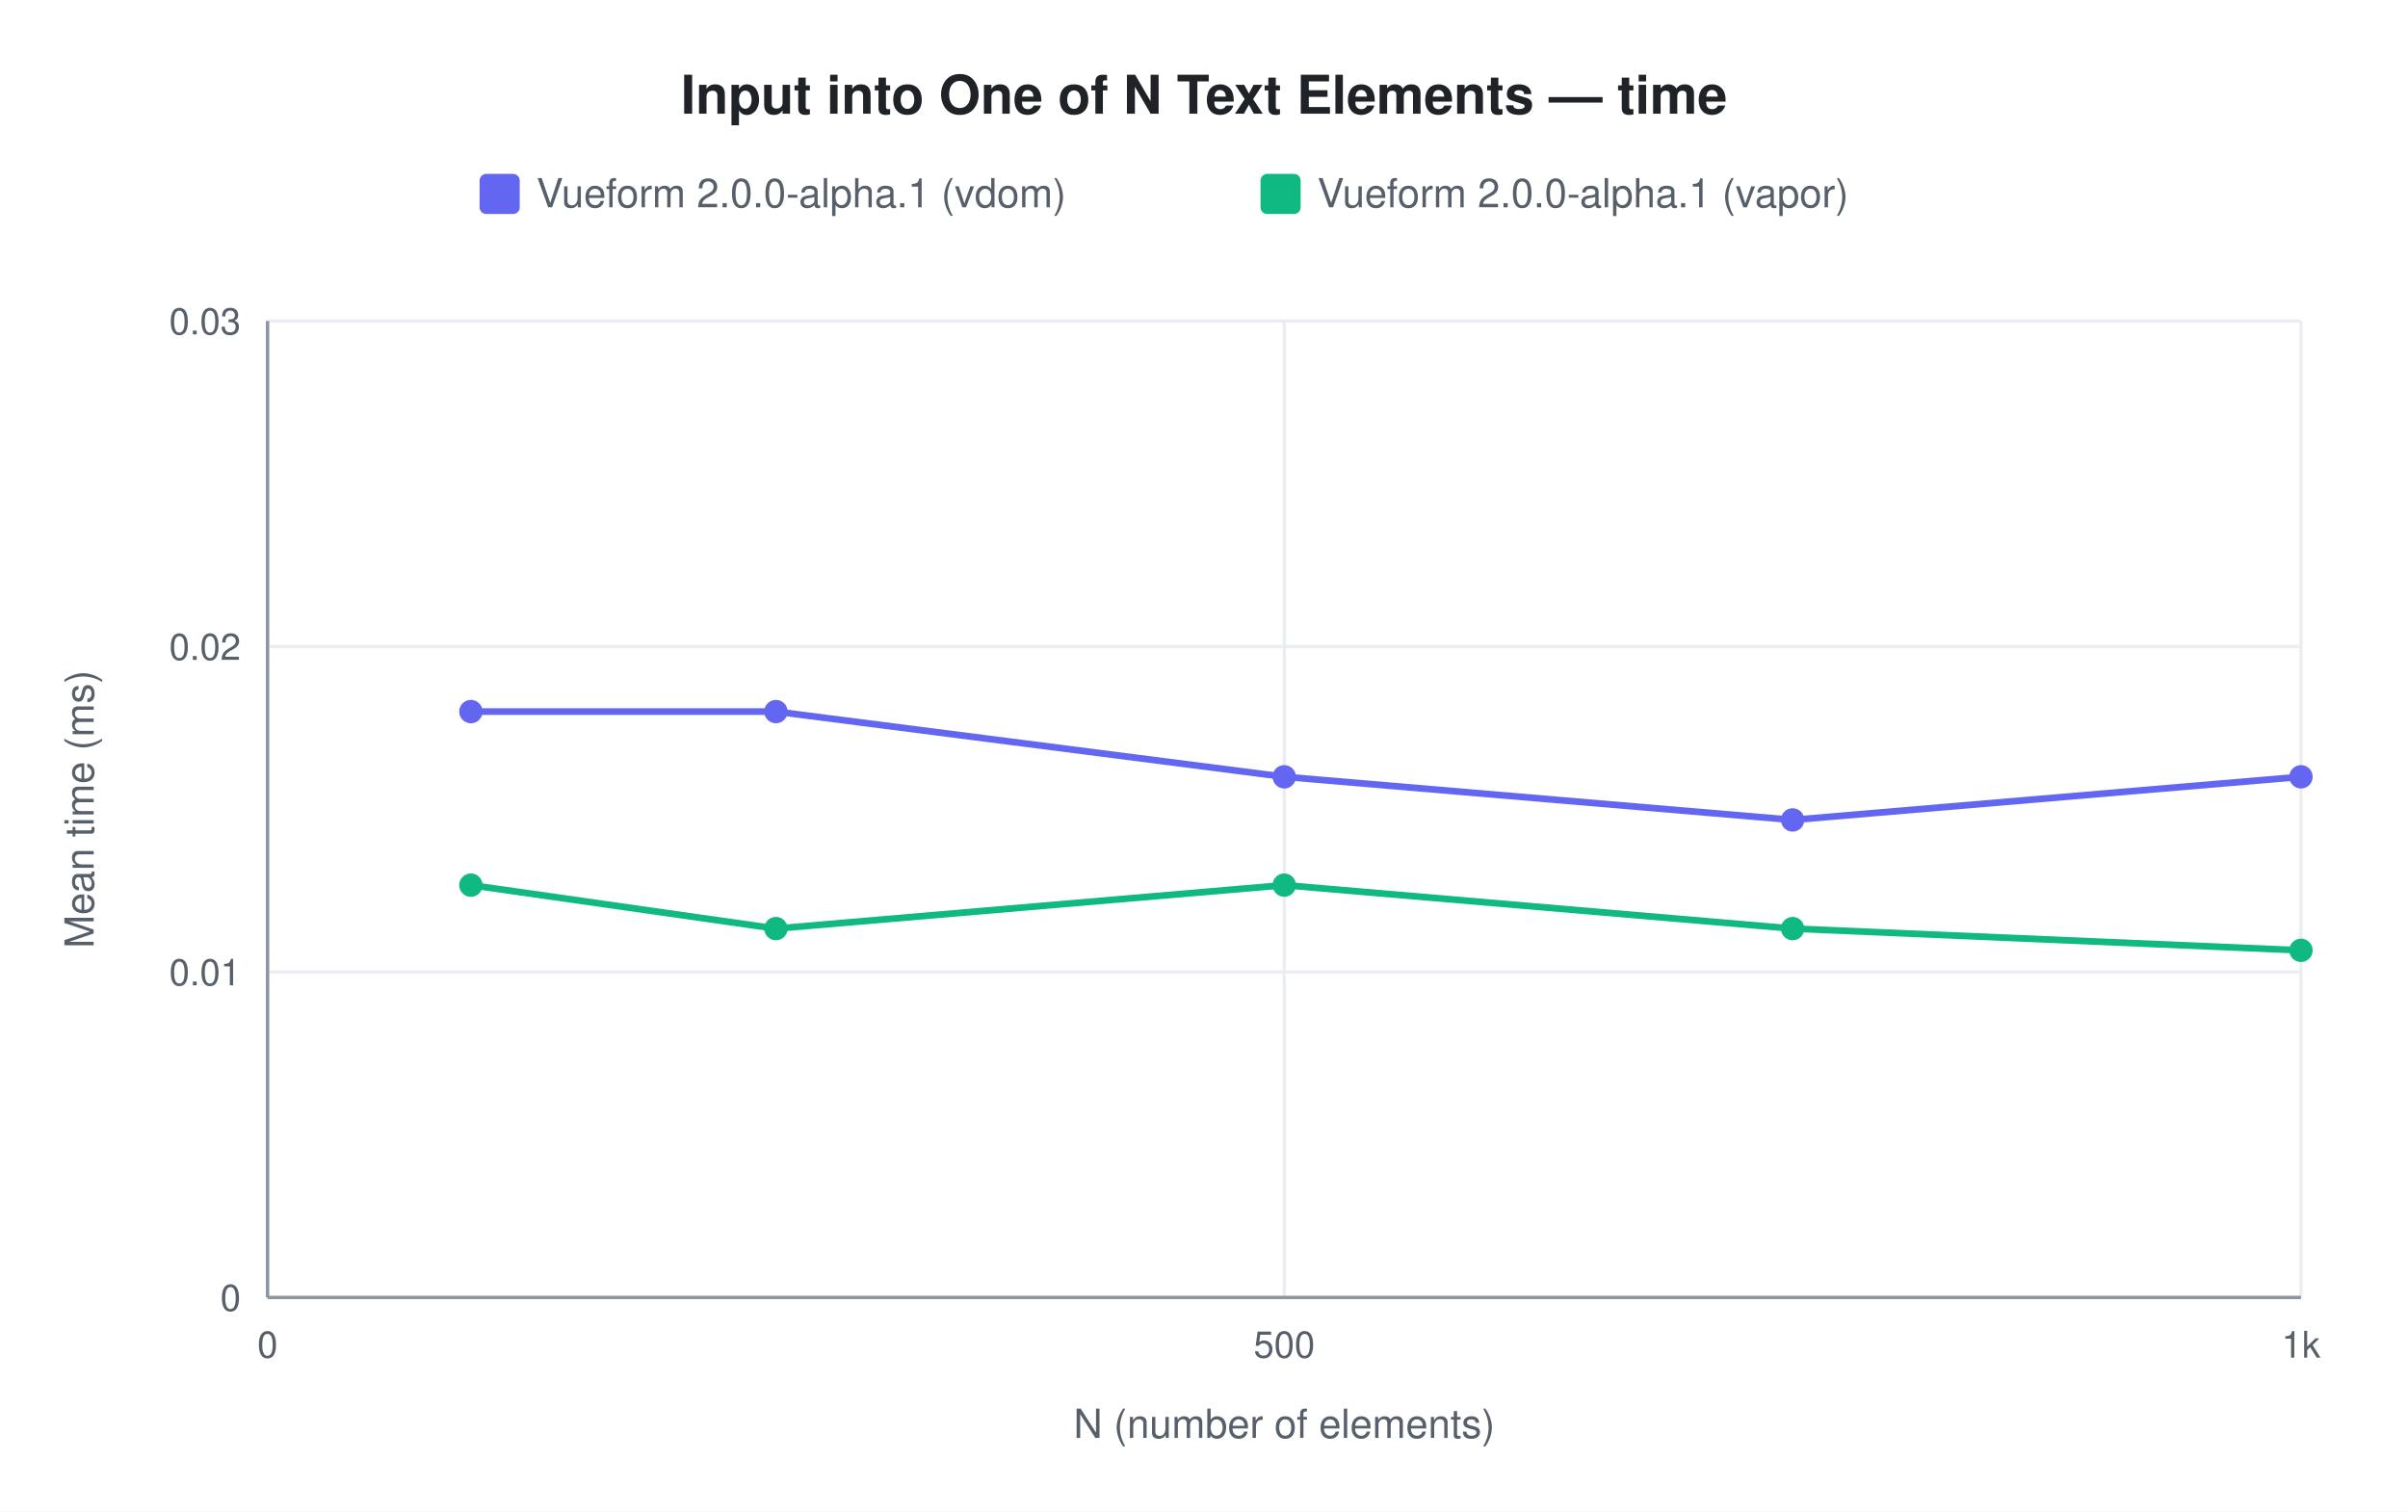
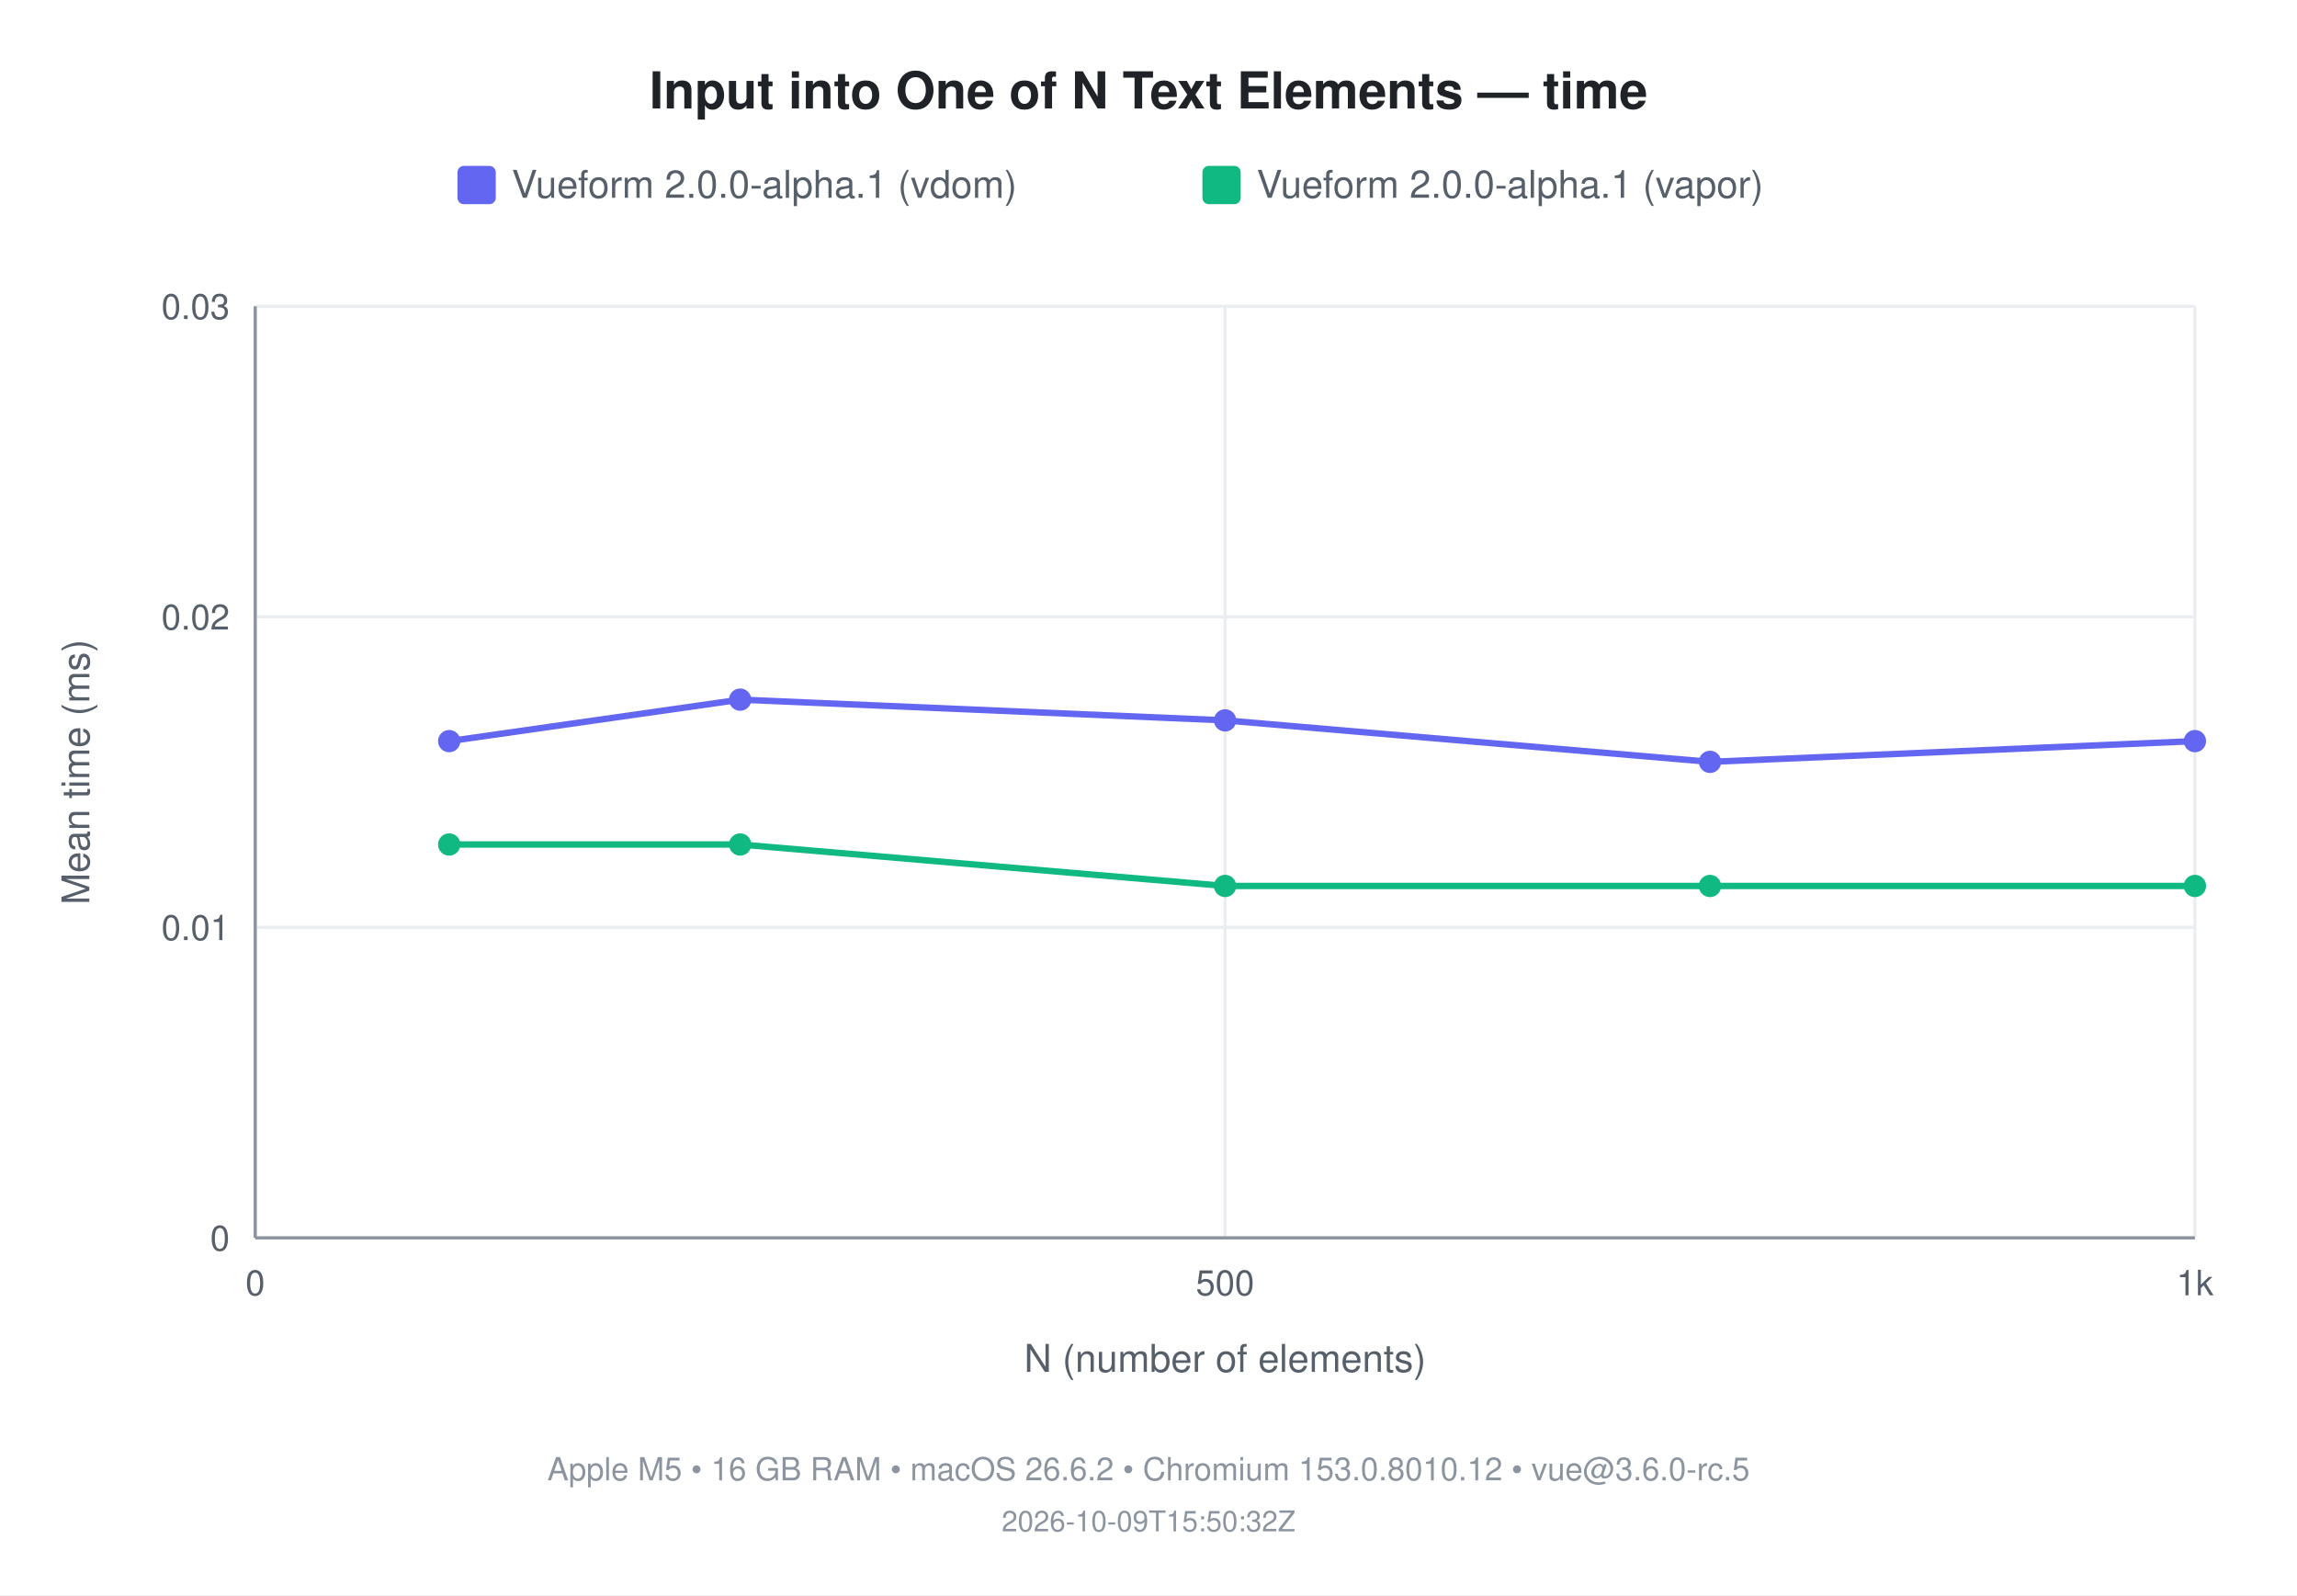
- <svg xmlns="http://www.w3.org/2000/svg" width="720" height="452" viewBox="0 0 720 452" font-family="-apple-system, 'Segoe UI', Helvetica, Arial, sans-serif">
-   <rect width="720" height="452" fill="#ffffff" />
+ <svg xmlns="http://www.w3.org/2000/svg" width="720" height="500" viewBox="0 0 720 500" font-family="-apple-system, 'Segoe UI', Helvetica, Arial, sans-serif">
+   <rect width="720" height="500" fill="#ffffff" />
  <text x="360" y="34" font-size="16" font-weight="600" fill="#1f2328" text-anchor="middle">Input into One of N Text Elements — time</text>
  <rect x="143.4" y="52" width="12" height="12" rx="2" fill="#6366f1" />
  <text x="160.4" y="62" font-size="12" fill="#57606a">Vueform 2.0.0-alpha.1 (vdom)</text>
  <rect x="376.9" y="52" width="12" height="12" rx="2" fill="#10b981" />
  <text x="393.9" y="62" font-size="12" fill="#57606a">Vueform 2.0.0-alpha.1 (vapor)</text>
  <line x1="80" y1="388" x2="688" y2="388" stroke="#eaeef2" stroke-width="1" />
  <text x="72" y="392" font-size="11" fill="#57606a" text-anchor="end">0</text>
  <line x1="80" y1="290.667" x2="688" y2="290.667" stroke="#eaeef2" stroke-width="1" />
  <text x="72" y="294.667" font-size="11" fill="#57606a" text-anchor="end">0.01</text>
  <line x1="80" y1="193.333" x2="688" y2="193.333" stroke="#eaeef2" stroke-width="1" />
  <text x="72" y="197.333" font-size="11" fill="#57606a" text-anchor="end">0.02</text>
  <line x1="80" y1="96" x2="688" y2="96" stroke="#eaeef2" stroke-width="1" />
  <text x="72" y="100" font-size="11" fill="#57606a" text-anchor="end">0.03</text>
  <line x1="80" y1="96" x2="80" y2="388" stroke="#eaeef2" stroke-width="1" />
  <text x="80" y="406" font-size="11" fill="#57606a" text-anchor="middle">0</text>
  <line x1="384" y1="96" x2="384" y2="388" stroke="#eaeef2" stroke-width="1" />
  <text x="384" y="406" font-size="11" fill="#57606a" text-anchor="middle">500</text>
  <line x1="688" y1="96" x2="688" y2="388" stroke="#eaeef2" stroke-width="1" />
  <text x="688" y="406" font-size="11" fill="#57606a" text-anchor="middle">1k</text>
  <line x1="80" y1="388" x2="688" y2="388" stroke="#8c959f" stroke-width="1" />
  <line x1="80" y1="96" x2="80" y2="388" stroke="#8c959f" stroke-width="1" />
  <text x="384" y="430" font-size="12" fill="#57606a" text-anchor="middle">N (number of elements)</text>
  <text x="28" y="242" font-size="12" fill="#57606a" text-anchor="middle" transform="rotate(-90 28 242)">Mean time (ms)</text>
-   <polyline points="140.8,212.8 232.0,212.8 384.0,232.3 536.0,245.2 688.0,232.3" fill="none" stroke="#6366f1" stroke-width="2" />
-   <circle cx="140.8" cy="212.8" r="3.5" fill="#6366f1" />
-   <circle cx="232.0" cy="212.8" r="3.5" fill="#6366f1" />
-   <circle cx="384.0" cy="232.3" r="3.5" fill="#6366f1" />
-   <circle cx="536.0" cy="245.2" r="3.5" fill="#6366f1" />
+   <text x="360" y="464" font-size="10" fill="#8c959f" text-anchor="middle">Apple M5 • 16 GB RAM • macOS 26.6.2 • Chromium 153.0.8010.12 • vue@3.6.0-rc.5</text>
+   <text x="360" y="480" font-size="9" fill="#8c959f" text-anchor="middle">2026-10-09T15:50:32Z</text>
+   <polyline points="140.8,232.3 232.0,219.3 384.0,225.8 536.0,238.8 688.0,232.3" fill="none" stroke="#6366f1" stroke-width="2" />
+   <circle cx="140.8" cy="232.3" r="3.5" fill="#6366f1" />
+   <circle cx="232.0" cy="219.3" r="3.5" fill="#6366f1" />
+   <circle cx="384.0" cy="225.8" r="3.5" fill="#6366f1" />
+   <circle cx="536.0" cy="238.8" r="3.5" fill="#6366f1" />
  <circle cx="688.0" cy="232.3" r="3.5" fill="#6366f1" />
-   <polyline points="140.8,264.7 232.0,277.7 384.0,264.7 536.0,277.7 688.0,284.2" fill="none" stroke="#10b981" stroke-width="2" />
+   <polyline points="140.8,264.7 232.0,264.7 384.0,277.7 536.0,277.7 688.0,277.7" fill="none" stroke="#10b981" stroke-width="2" />
  <circle cx="140.8" cy="264.7" r="3.5" fill="#10b981" />
-   <circle cx="232.0" cy="277.7" r="3.5" fill="#10b981" />
-   <circle cx="384.0" cy="264.7" r="3.5" fill="#10b981" />
+   <circle cx="232.0" cy="264.7" r="3.5" fill="#10b981" />
+   <circle cx="384.0" cy="277.7" r="3.5" fill="#10b981" />
  <circle cx="536.0" cy="277.7" r="3.5" fill="#10b981" />
-   <circle cx="688.0" cy="284.2" r="3.5" fill="#10b981" />
+   <circle cx="688.0" cy="277.7" r="3.5" fill="#10b981" />
</svg>
